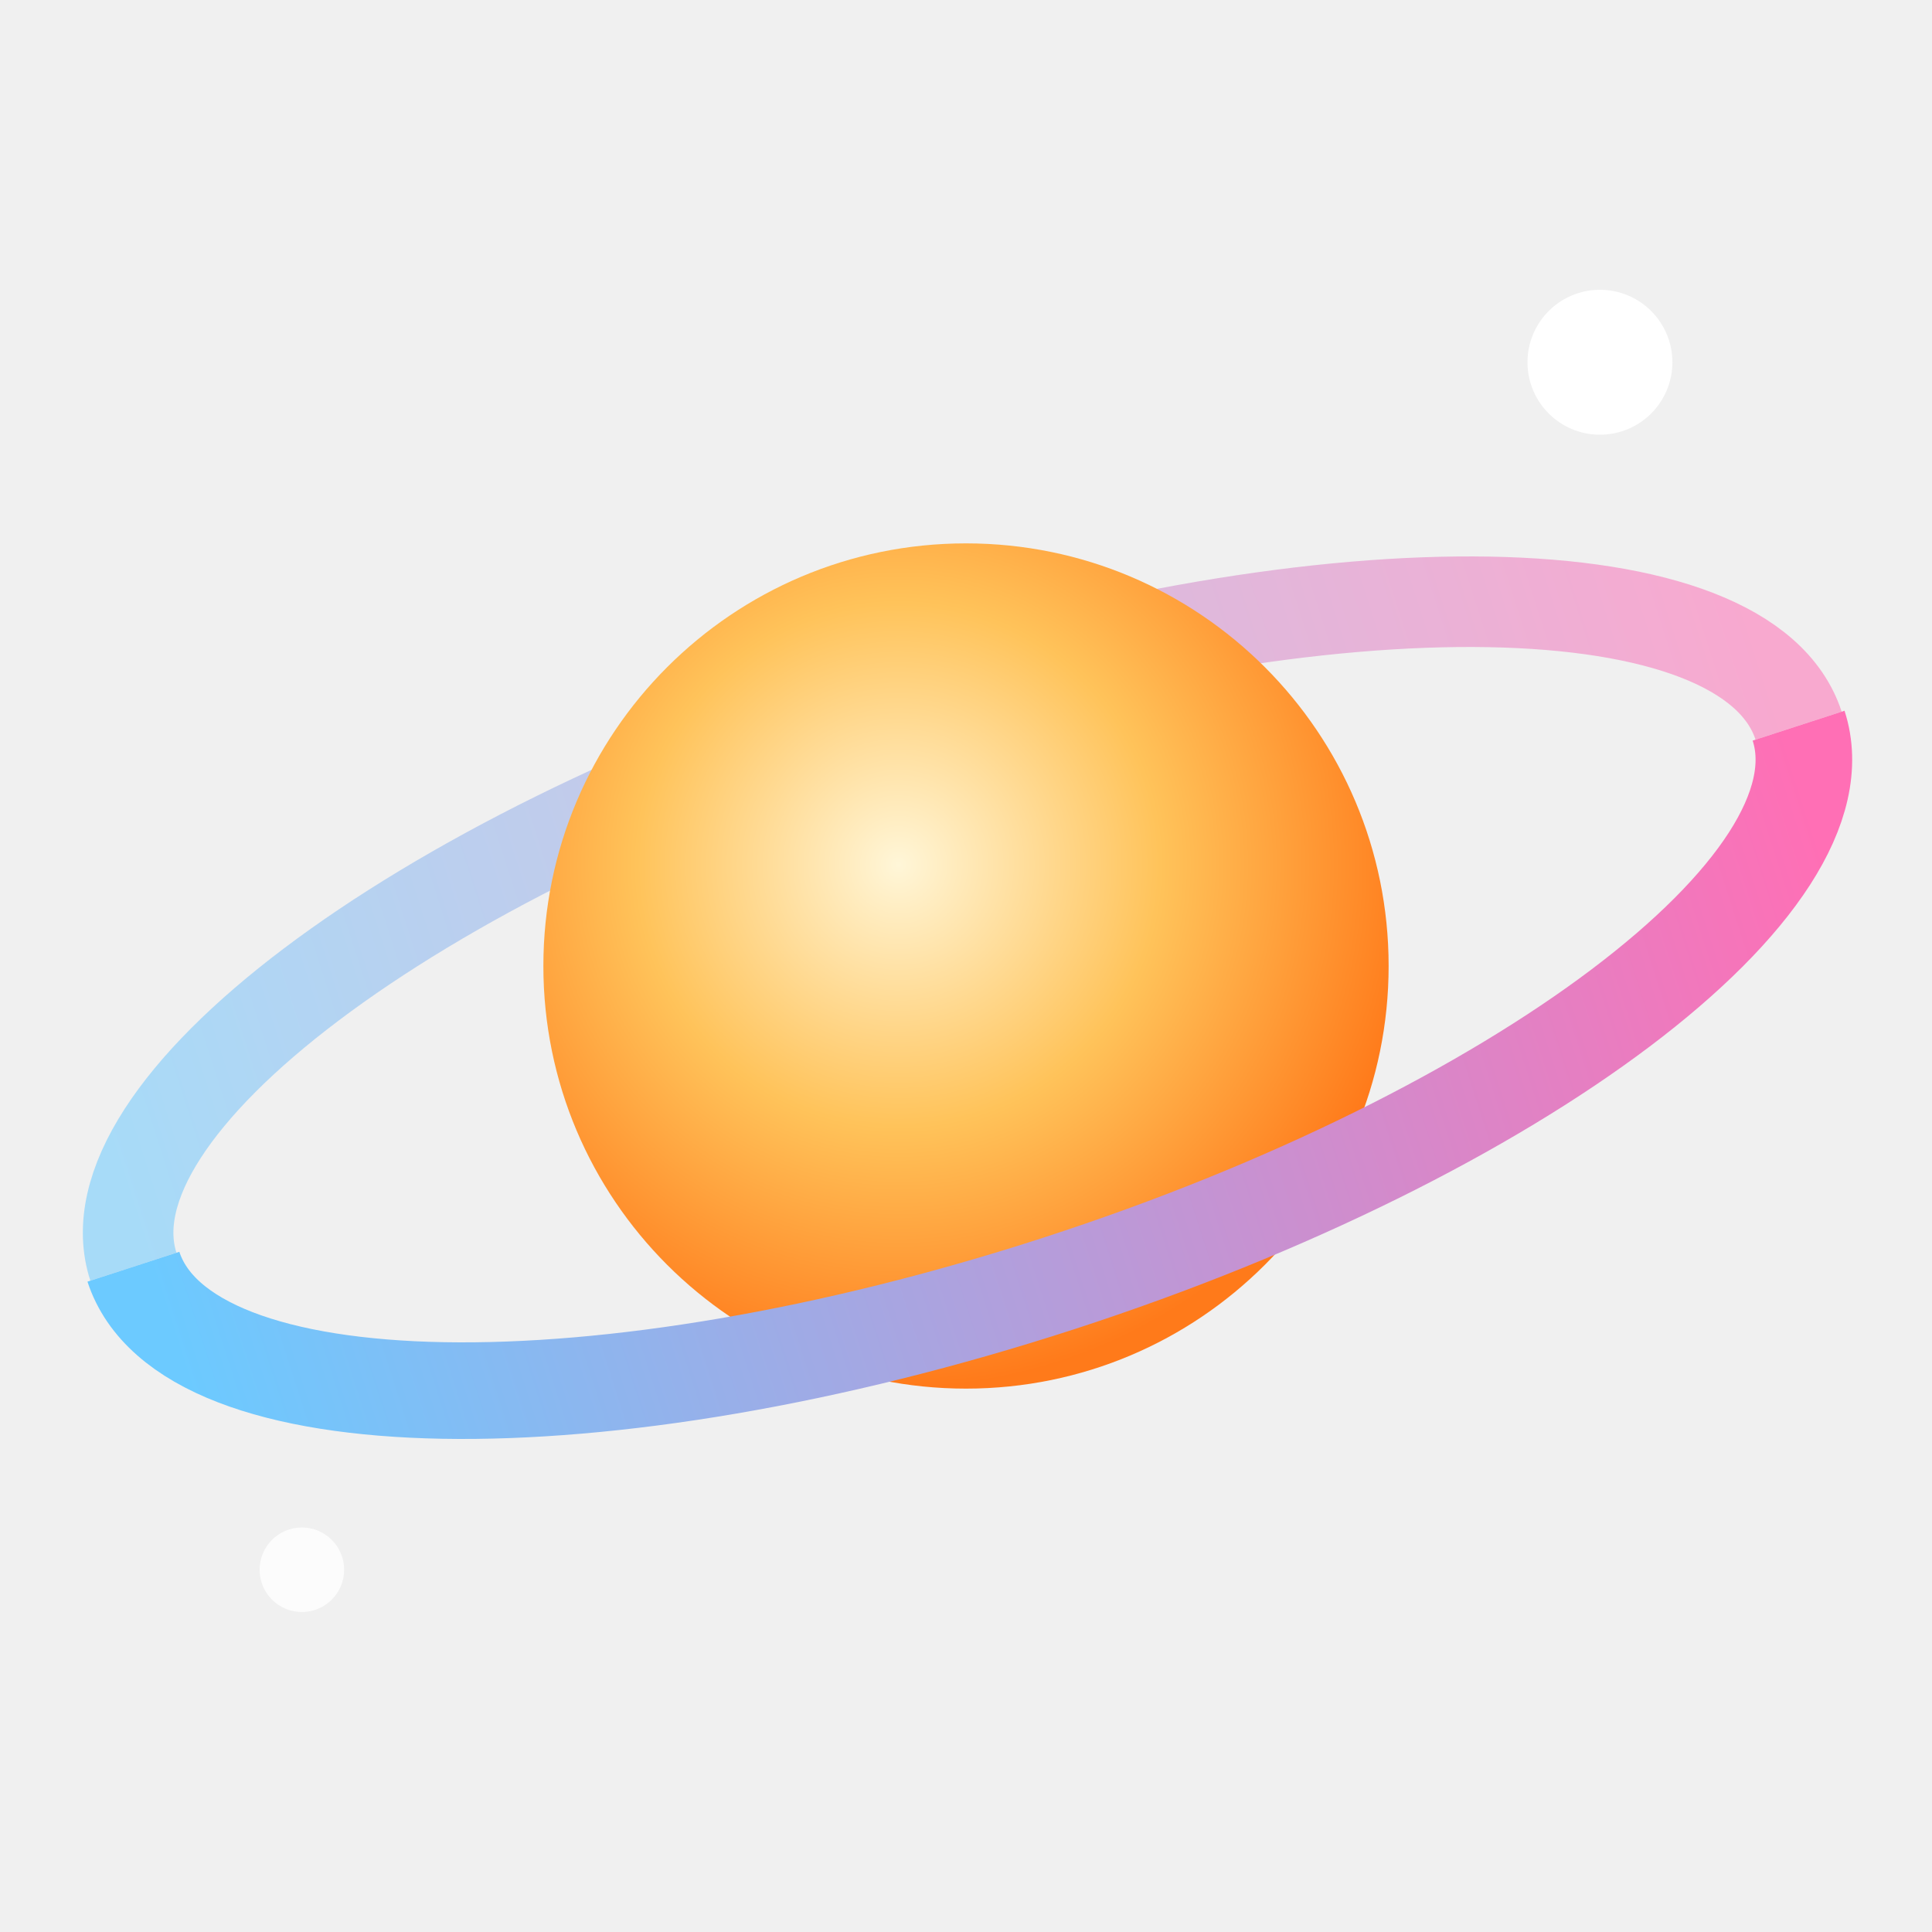
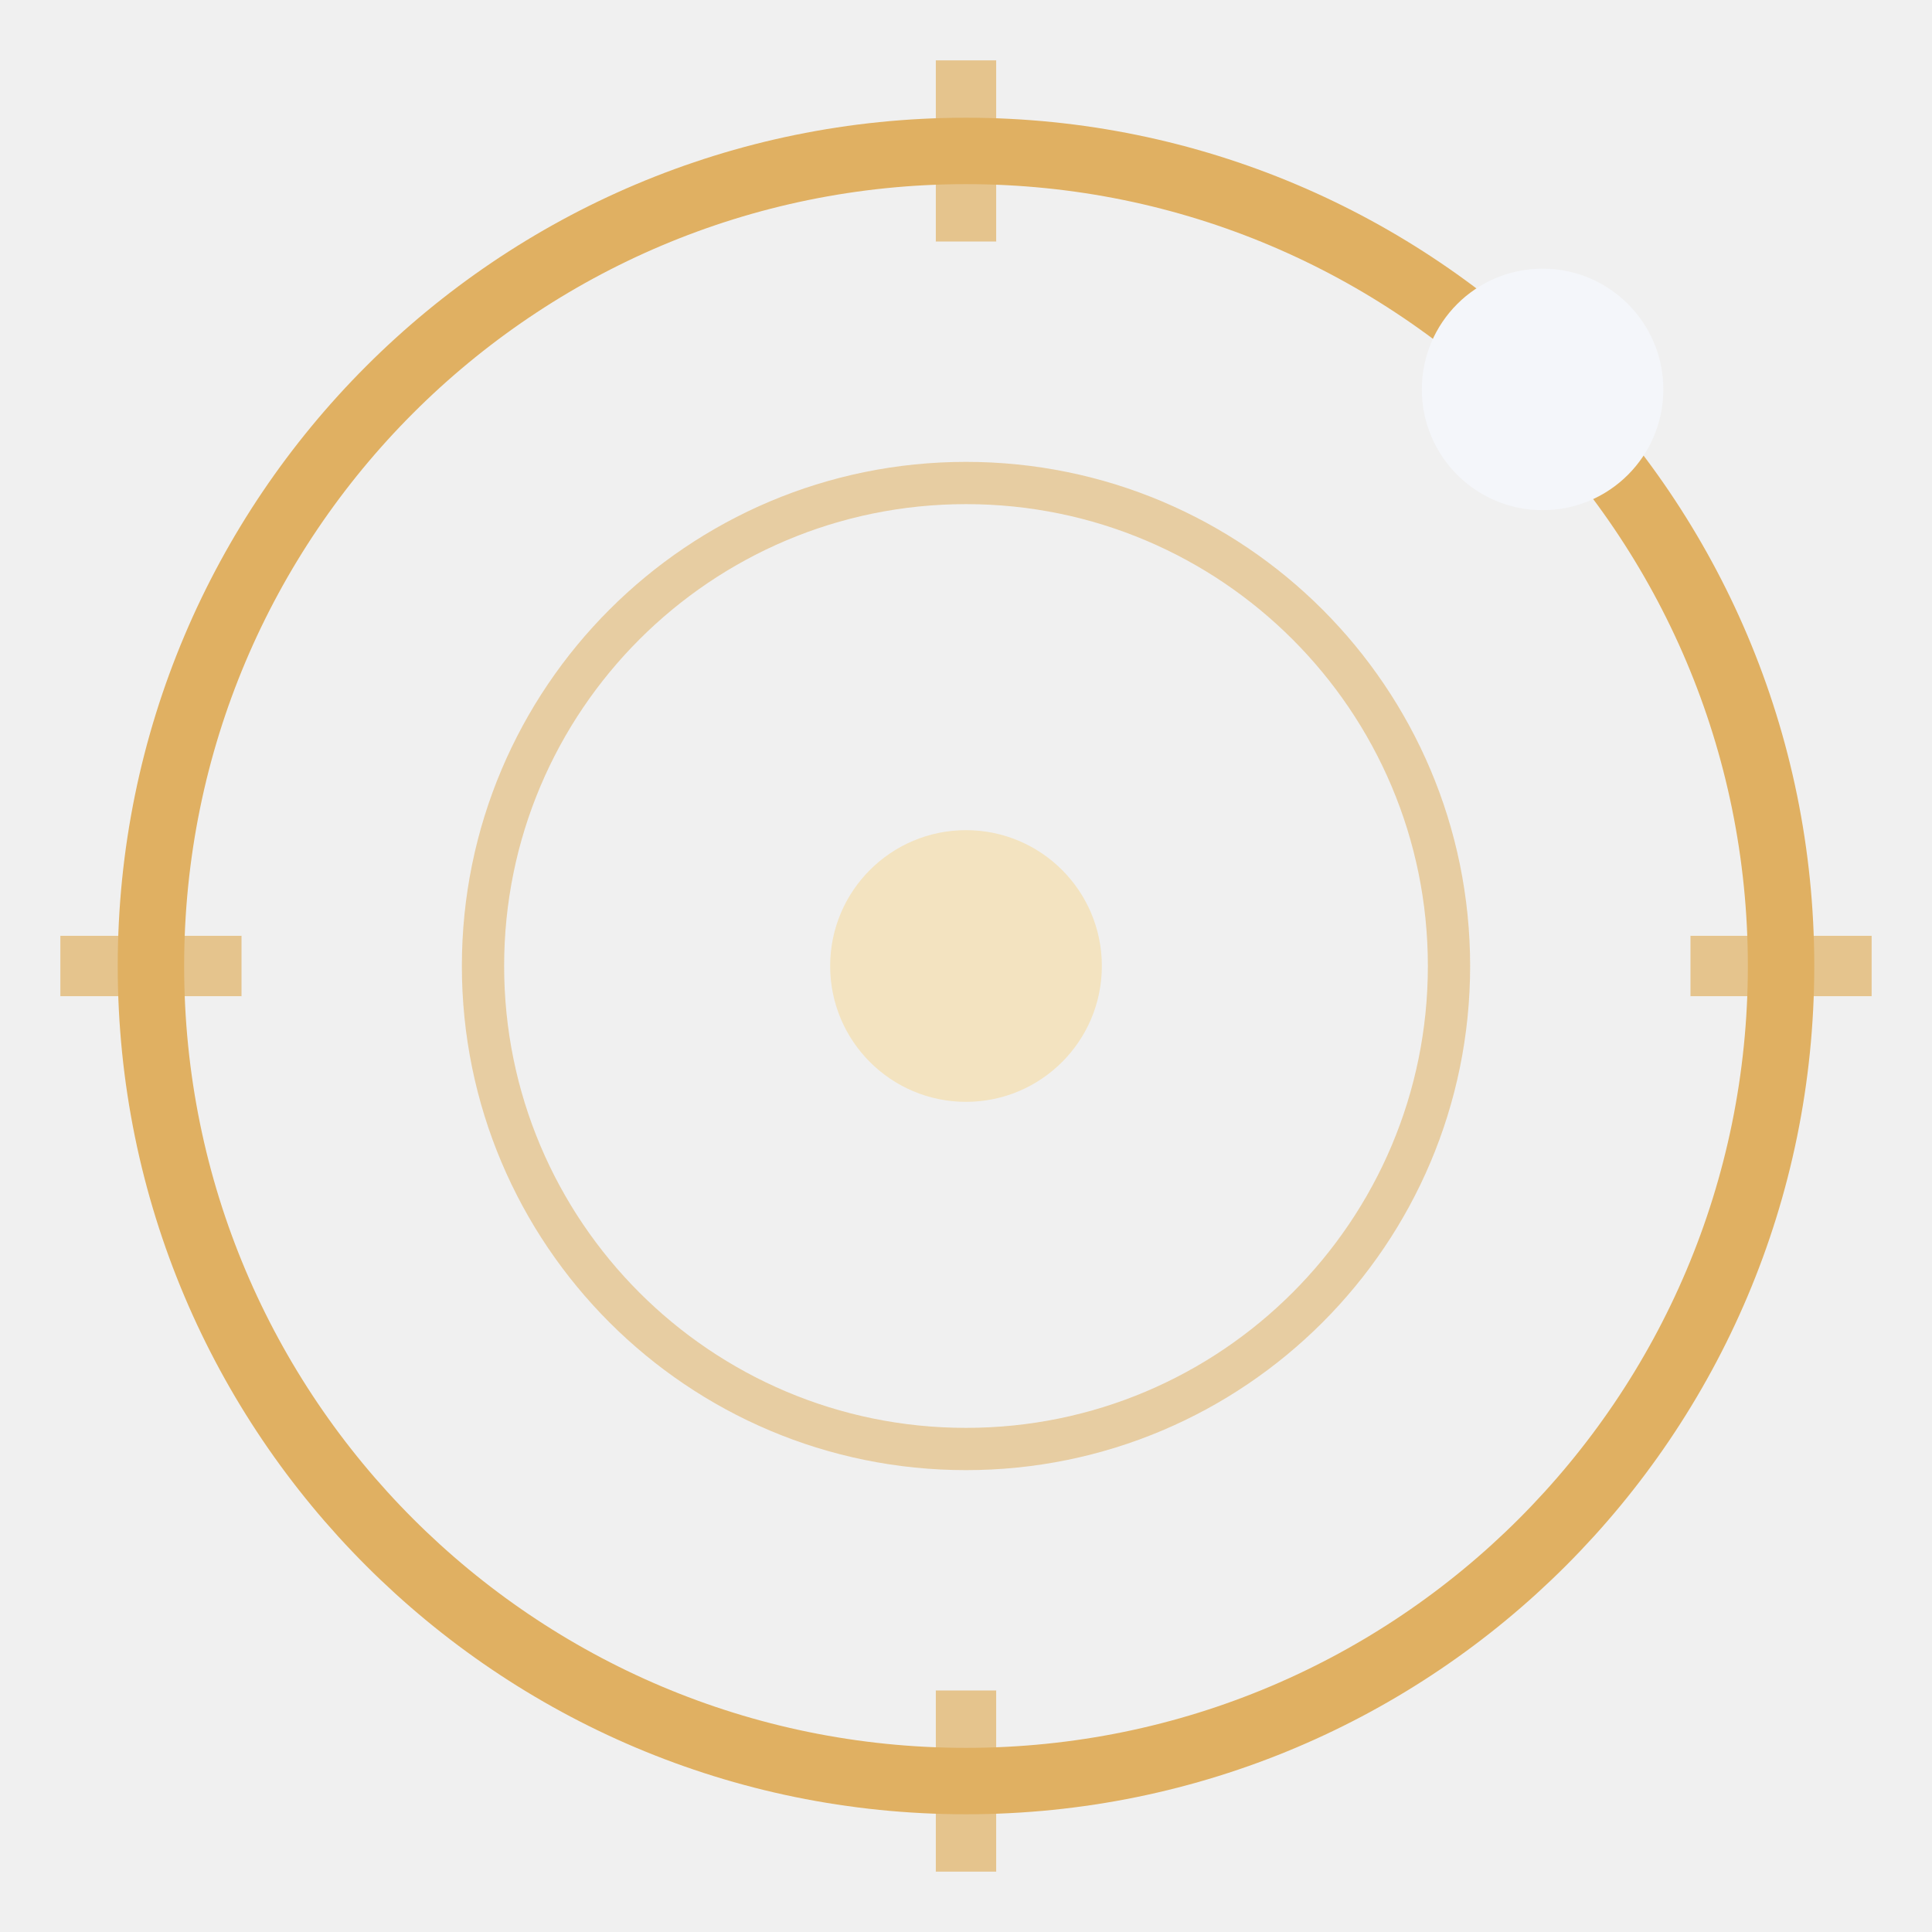
<svg xmlns="http://www.w3.org/2000/svg" viewBox="0 0 64 64">
-   <defs>
-     <radialGradient id="g" cx="42%" cy="38%" r="62%">
-       <stop offset="0" stop-color="#fff6d8" />
-       <stop offset=".5" stop-color="#ffc35a" />
-       <stop offset="1" stop-color="#ff7a1a" />
-     </radialGradient>
-     <linearGradient id="r" x1="0" x2="1">
-       <stop offset="0" stop-color="#6ccaff" />
-       <stop offset="1" stop-color="#ff6fb5" />
-     </linearGradient>
-   </defs>
-   <g transform="rotate(-18 32 33)">
-     <path d="M3 33 A29 10 0 0 1 61 33" fill="none" stroke="url(#r)" stroke-width="3" opacity=".55" />
-   </g>
-   <circle cx="32" cy="32" r="14" fill="url(#g)" />
-   <g transform="rotate(-18 32 33)">
-     <path d="M3 33 A29 10 0 0 0 61 33" fill="none" stroke="url(#r)" stroke-width="3.2" />
-   </g>
-   <circle cx="53" cy="12" r="2.4" fill="#fff" />
-   <circle cx="10" cy="52" r="1.4" fill="#fff" opacity=".8" />
+   <circle cx="32" cy="32" r="27" fill="none" stroke="#e0b062" stroke-width="2.2" />
+   <circle cx="32" cy="32" r="16" fill="none" stroke="#e0b062" stroke-width="1.4" opacity=".55" />
+   <circle cx="32" cy="32" r="4.5" fill="#f3e3c0" />
+   <circle cx="51.1" cy="12.9" r="4" fill="#f4f6fa" />
+   <path d="M32 2v6M32 56v6M2 32h6M56 32h6" stroke="#e0b062" stroke-width="2" opacity=".7" />
</svg>
